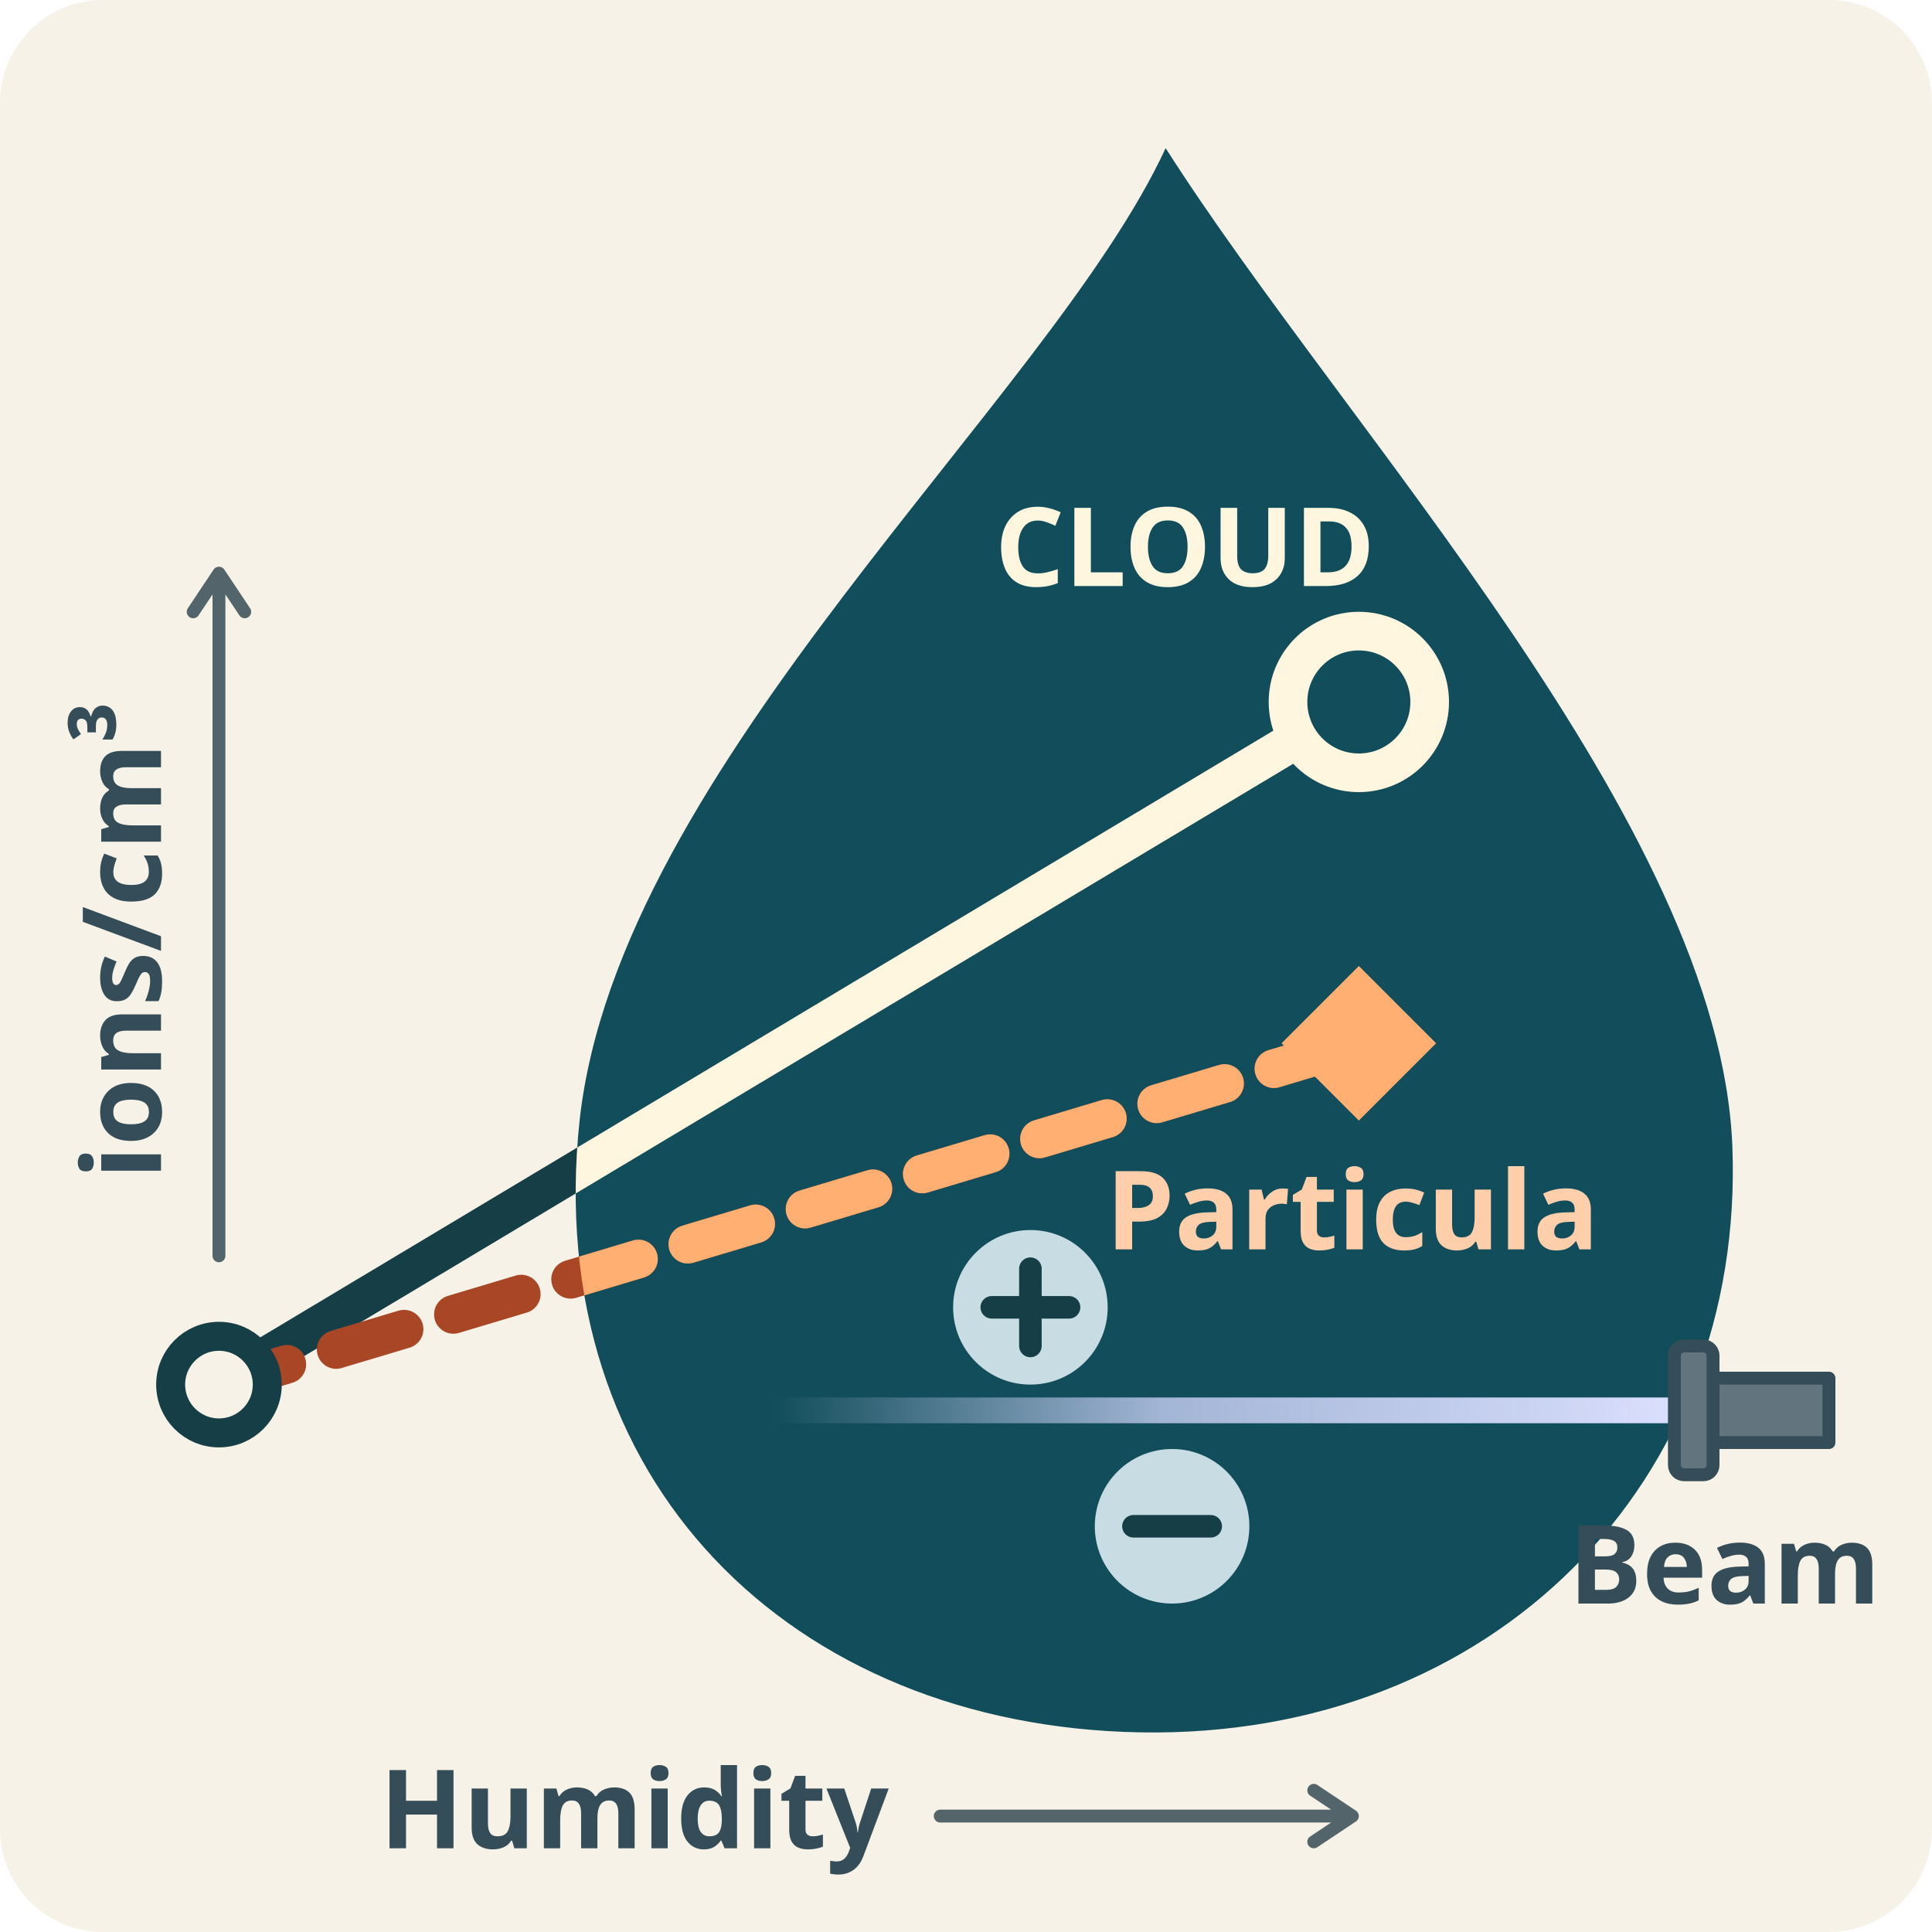
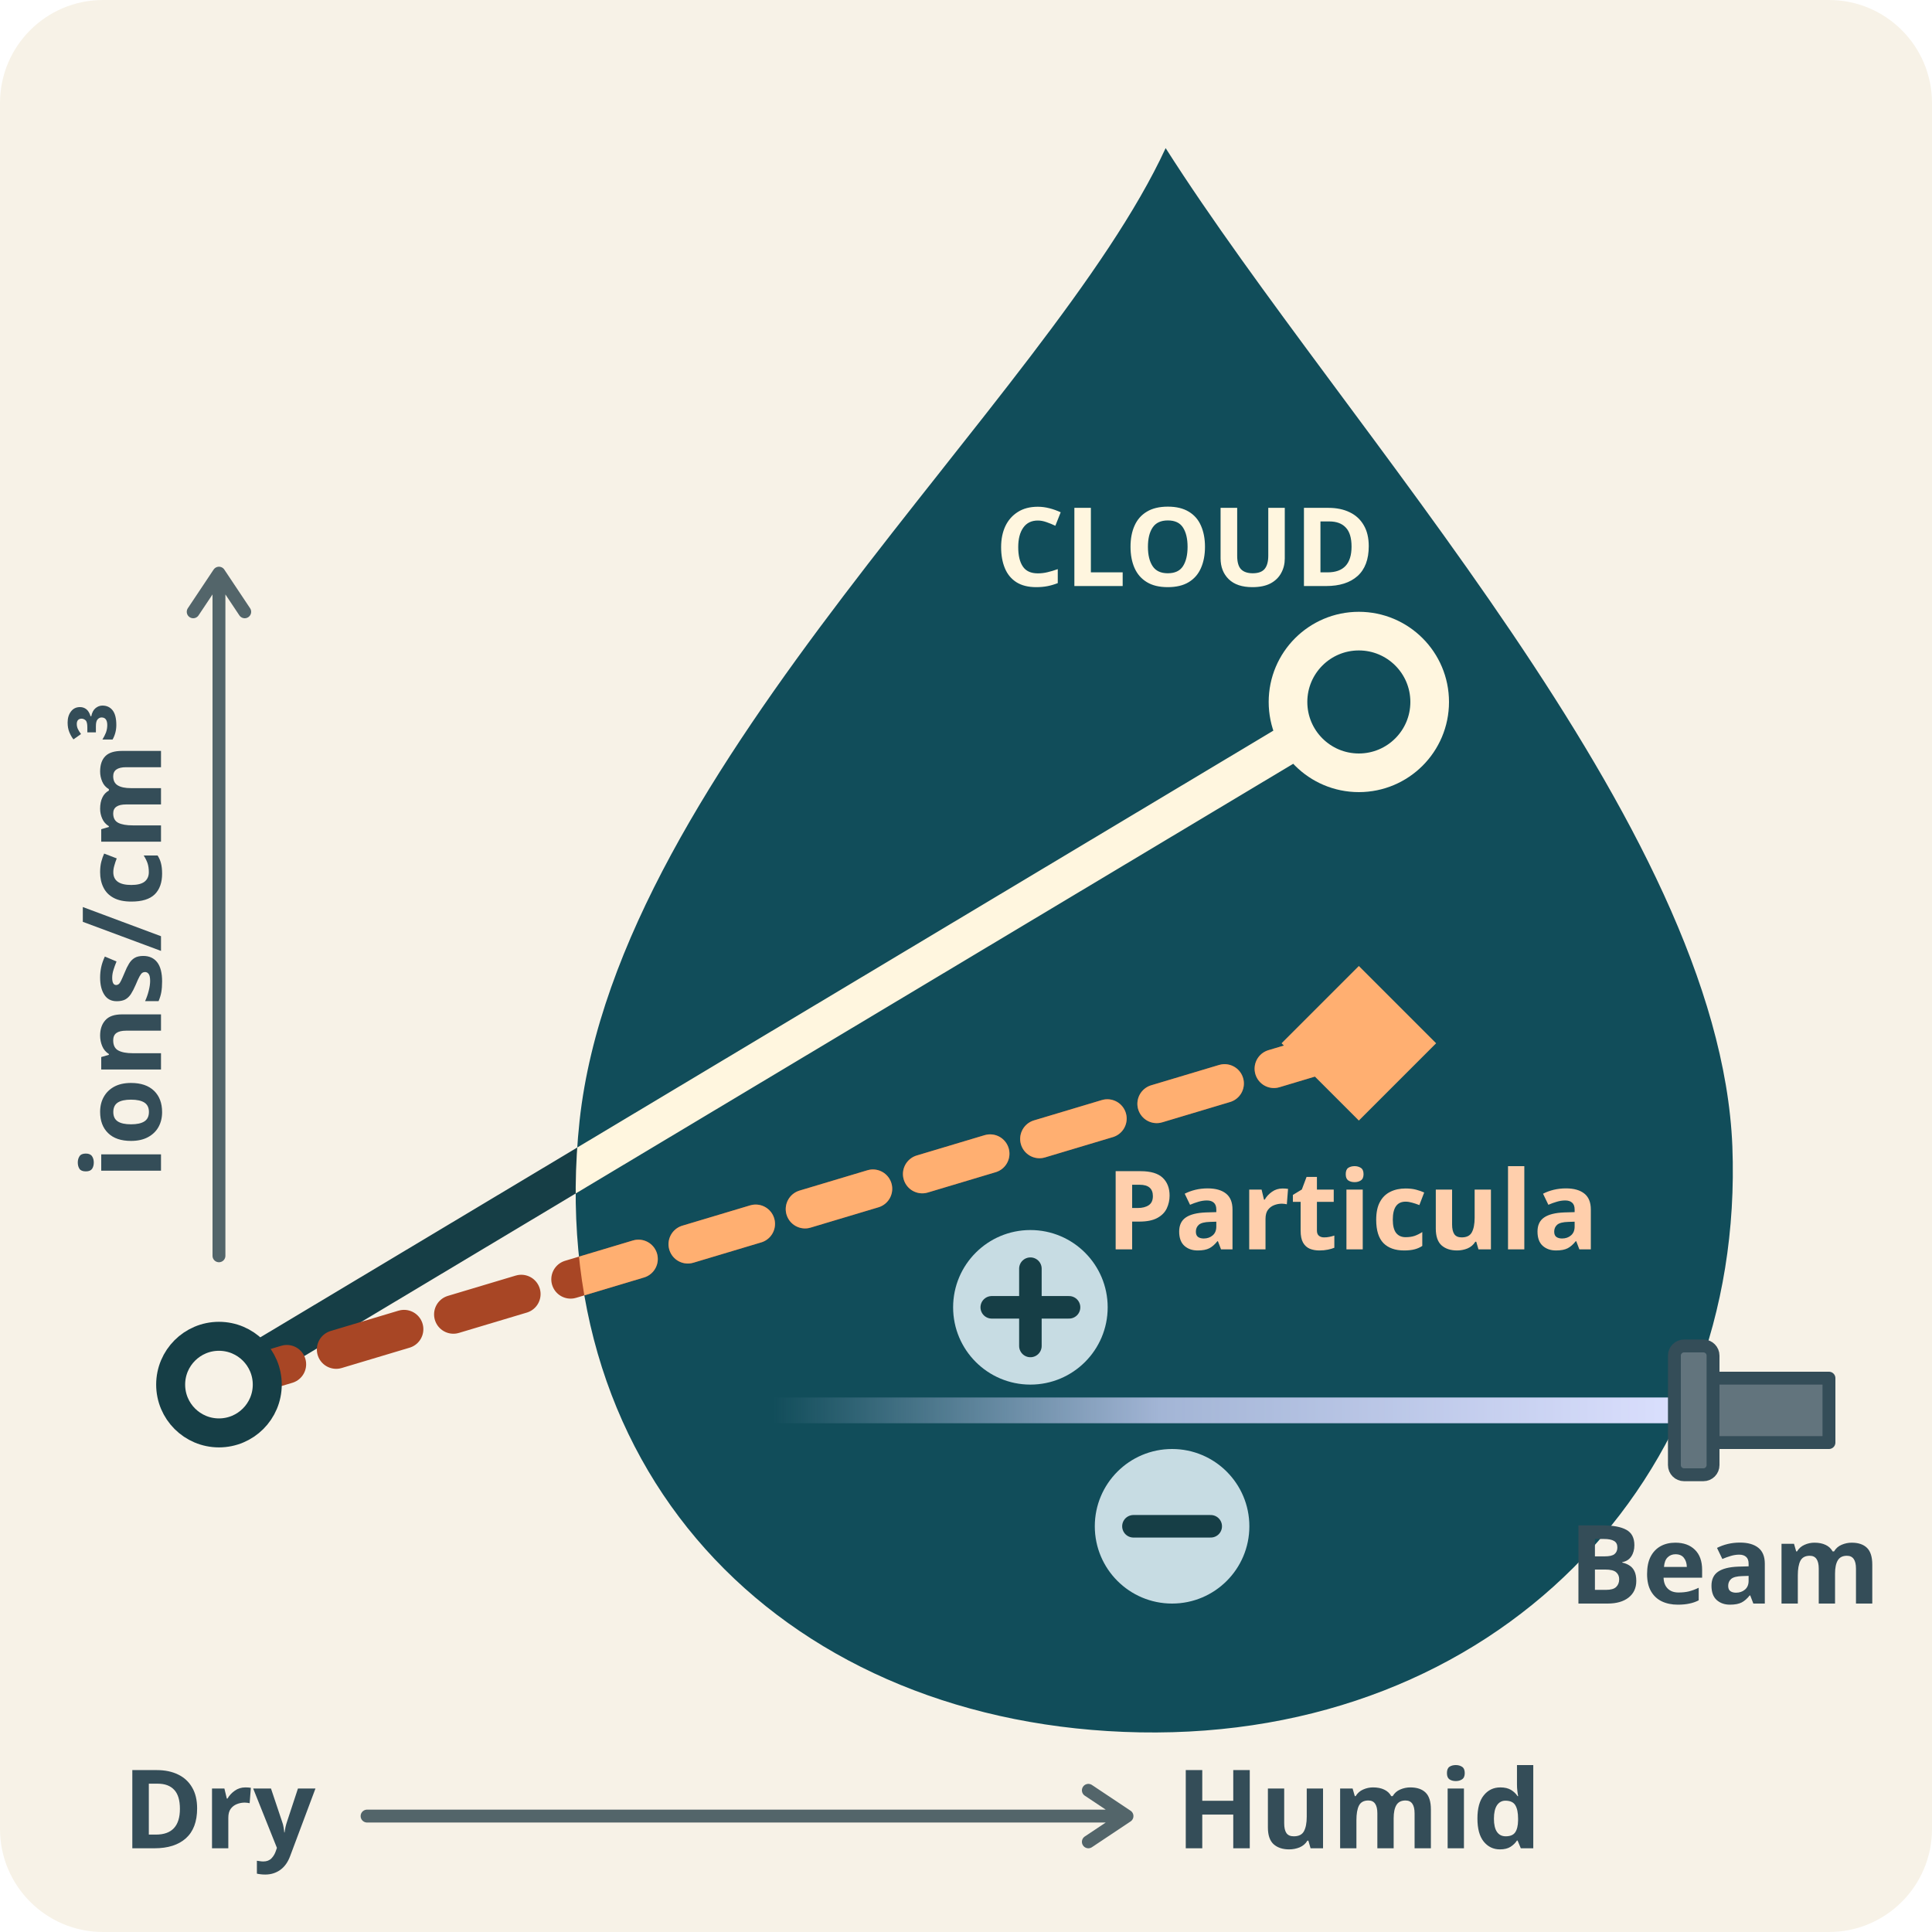
<svg xmlns="http://www.w3.org/2000/svg" width="3in" height="3in" viewBox="0 0 300 300" role="img" aria-labelledby="title desc">
  <defs>
    <path id="drop" d="M181 23 C163 62 96 119 90 174 C84 230 123 268 177 269 C232 270 271 230 269 178 C267 128 209 67 181 23Z" />
    <clipPath id="humid">
      <use href="#drop" />
    </clipPath>
    <linearGradient id="beam" gradientUnits="userSpaceOnUse" x1="120" y1="0" x2="264" y2="0">
      <stop stop-color="#d4d8ff" stop-opacity="0" />
      <stop offset=".42" stop-color="#d4d8ff" stop-opacity=".75" />
      <stop offset="1" stop-color="#dde1ff" />
    </linearGradient>
    <path id="observed" d="M34 215 L211 109" />
    <path id="modeled" d="M34 215 L211 162" />
  </defs>
  <rect width="300" height="300" rx="16" fill="#f7f2e7" />
  <g fill="none" stroke="#53656a" stroke-width="2" stroke-linecap="round" stroke-linejoin="round">
    <path d="M34 195V89m-4 6 4-6 4 6" />
-     <path d="M146 282h64m-6-4 6 4-6 4" />
+     <path d="M57 282H175m-6-4 6 4-6 4" />
  </g>
  <g font-family="sans-serif" font-size="17" font-weight="600" fill="#344d58">
    <text transform="translate(25 146) rotate(-90)" text-anchor="middle">ions/cm³</text>
-     <text x="138" y="287" text-anchor="end">Humidity</text>
+     <text x="34" y="287" text-anchor="middle">Dry</text>
+     <text x="211" y="287" text-anchor="middle">Humid</text>
  </g>
  <use href="#drop" fill="#114d5a" />
  <path d="M120 219 H265" fill="none" stroke="url(#beam)" stroke-width="4" />
  <g fill="#62747d" stroke="#344d58" stroke-width="2" stroke-linejoin="round">
    <path d="M264 214 H284 V224 H264 Z" />
    <rect x="260" y="209" width="6" height="20" rx="1.5" />
  </g>
  <g fill="#c7dce3">
    <circle cx="160" cy="203" r="12" />
    <circle cx="182" cy="237" r="12" />
  </g>
  <path d="M154 203h12 M160 197v12 M176 237h12" fill="none" stroke="#163e46" stroke-width="3.5" stroke-linecap="round" />
  <g fill="none" stroke-linecap="round" stroke-width="6">
    <use href="#observed" stroke="#163e46" />
    <use href="#modeled" stroke="#a84625" stroke-dasharray="11 8" />
    <g clip-path="url(#humid)">
      <use href="#observed" stroke="#fff6df" />
      <use href="#modeled" stroke="#ffaf71" stroke-dasharray="11 8" />
    </g>
  </g>
  <circle cx="34" cy="215" r="7.5" fill="#f7f2e7" stroke="#163e46" stroke-width="4.5" />
  <circle cx="211" cy="109" r="11" fill="#114d5a" stroke="#fff6df" stroke-width="6" />
  <path d="M211 150 L223 162 L211 174 L199 162Z" fill="#ffaf71" />
  <g font-family="sans-serif" font-size="17" font-weight="600">
    <text x="184" y="91" text-anchor="middle" fill="#fff6df">CLOUD</text>
    <text x="210" y="194" text-anchor="middle" fill="#ffcfac">Particula</text>
    <text x="292" y="249" text-anchor="end" fill="#344d58">Beam</text>
  </g>
</svg>
